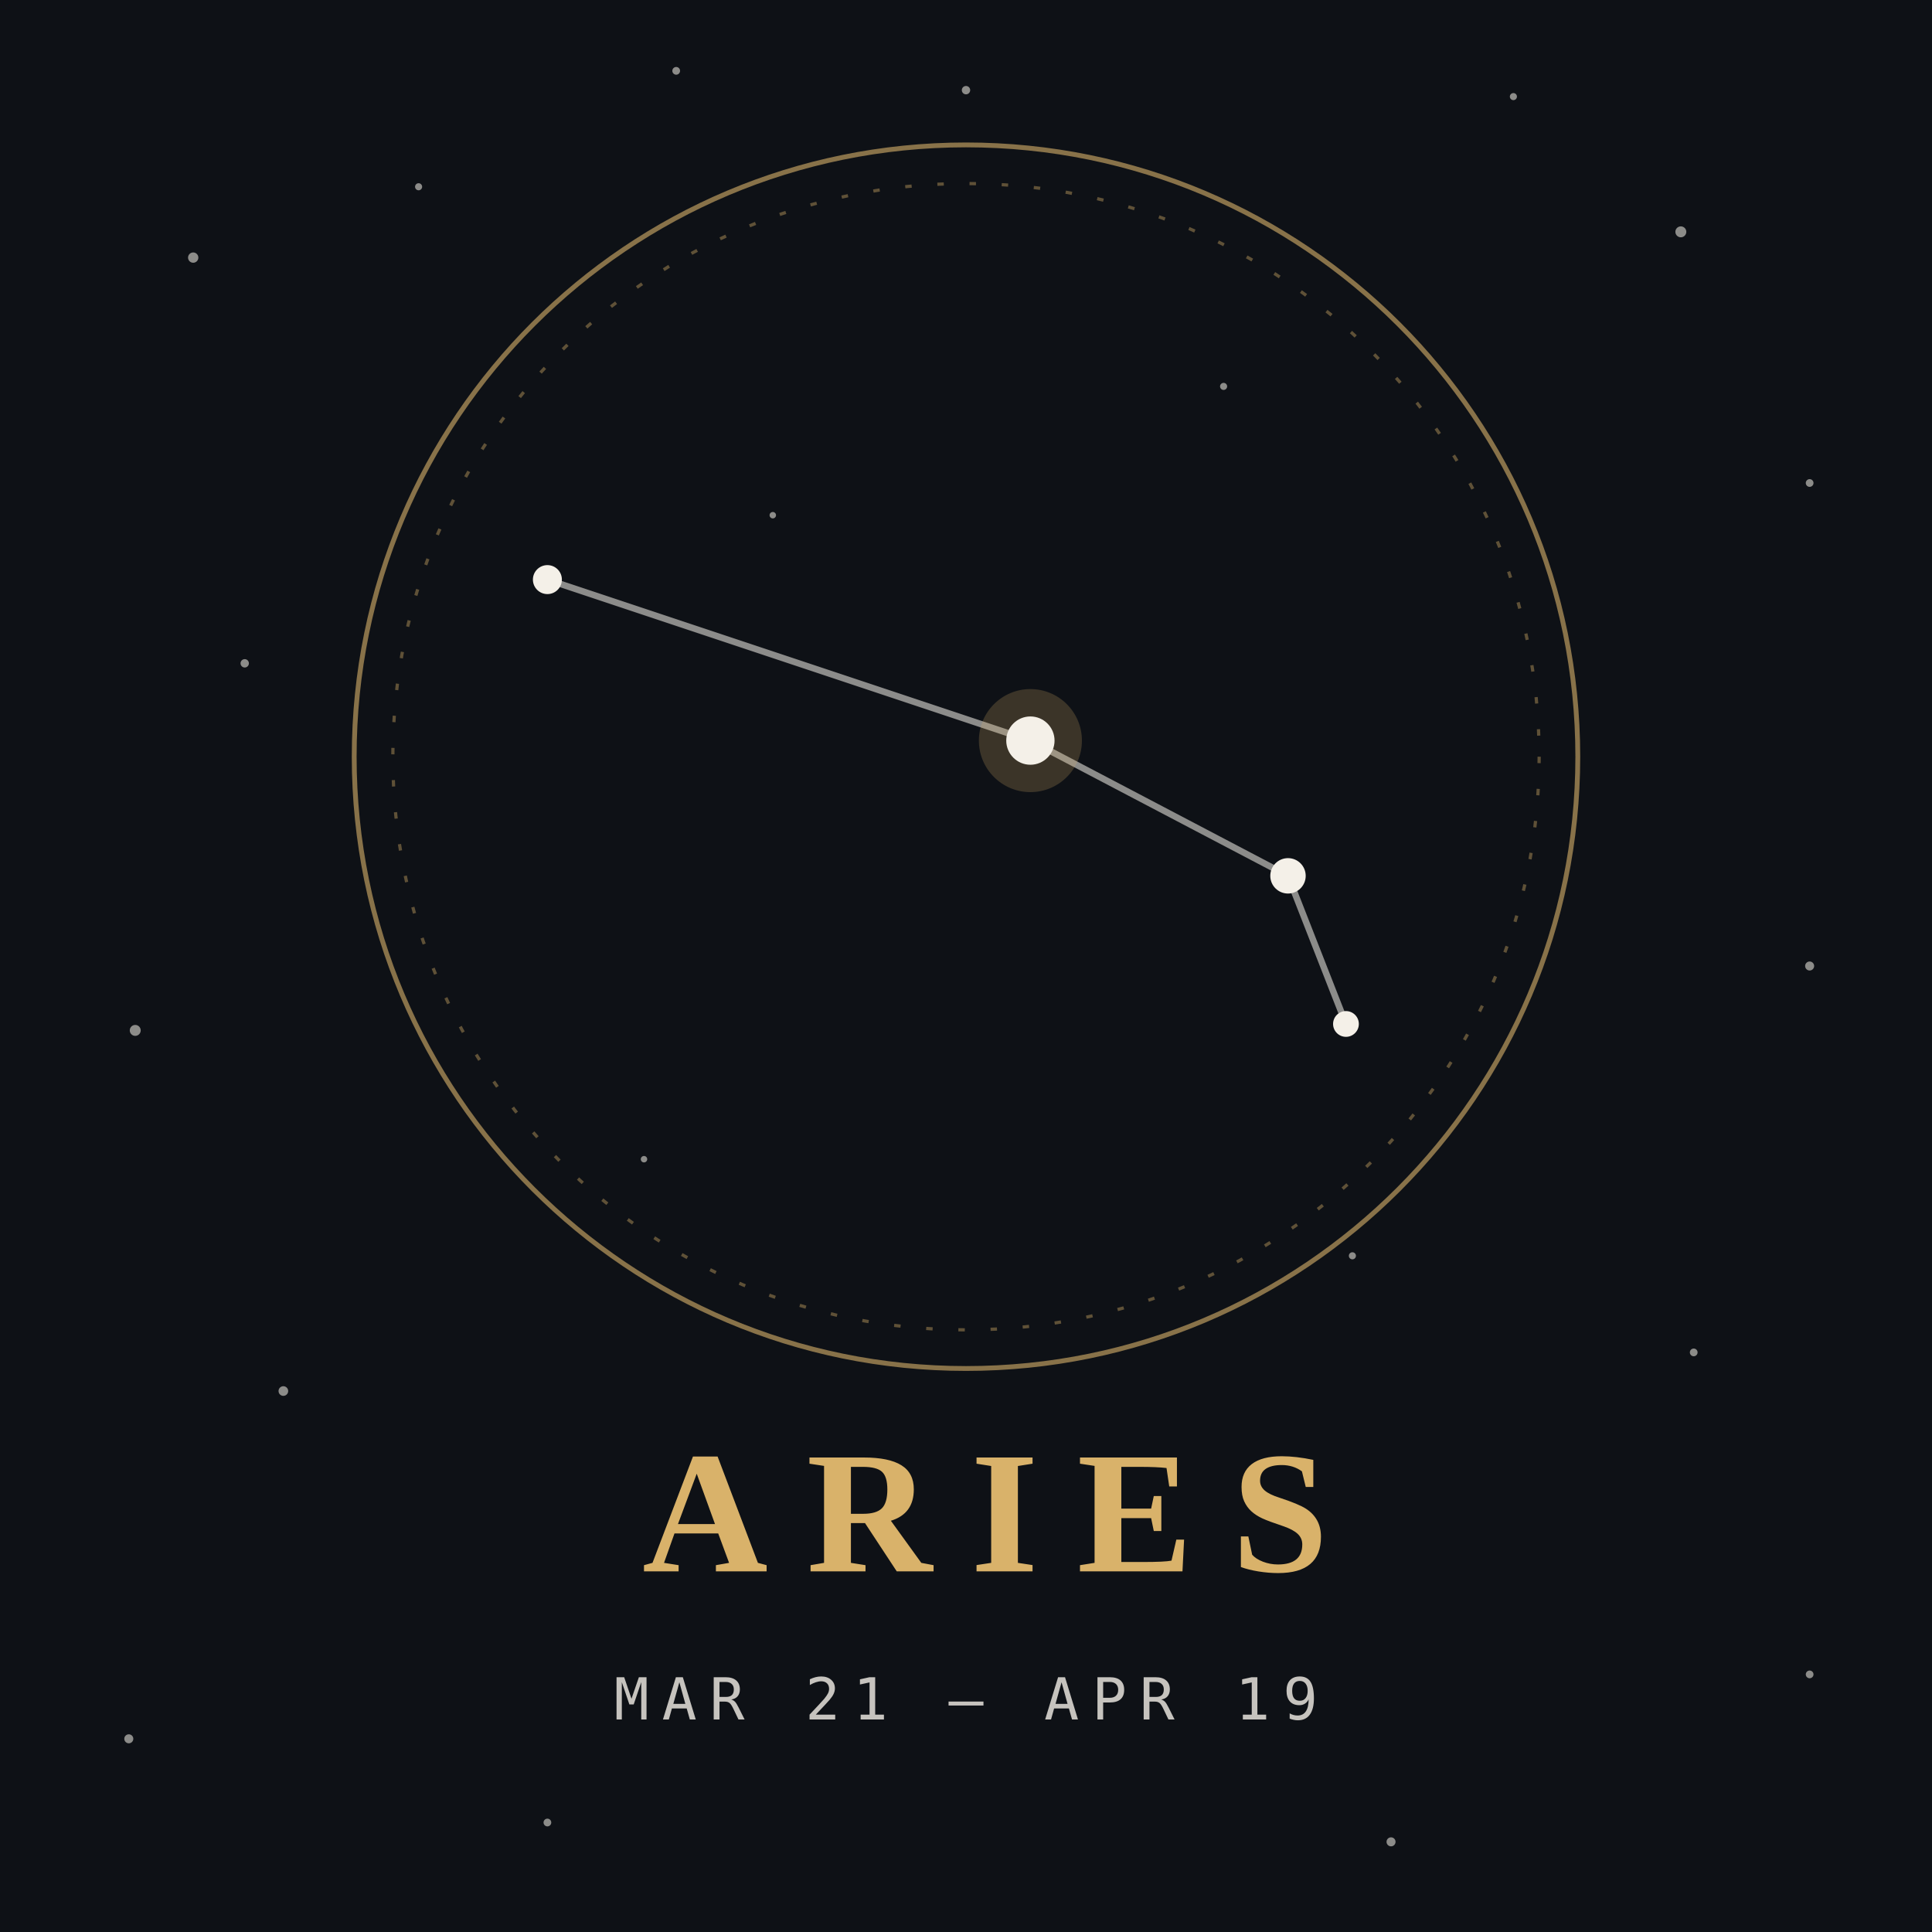
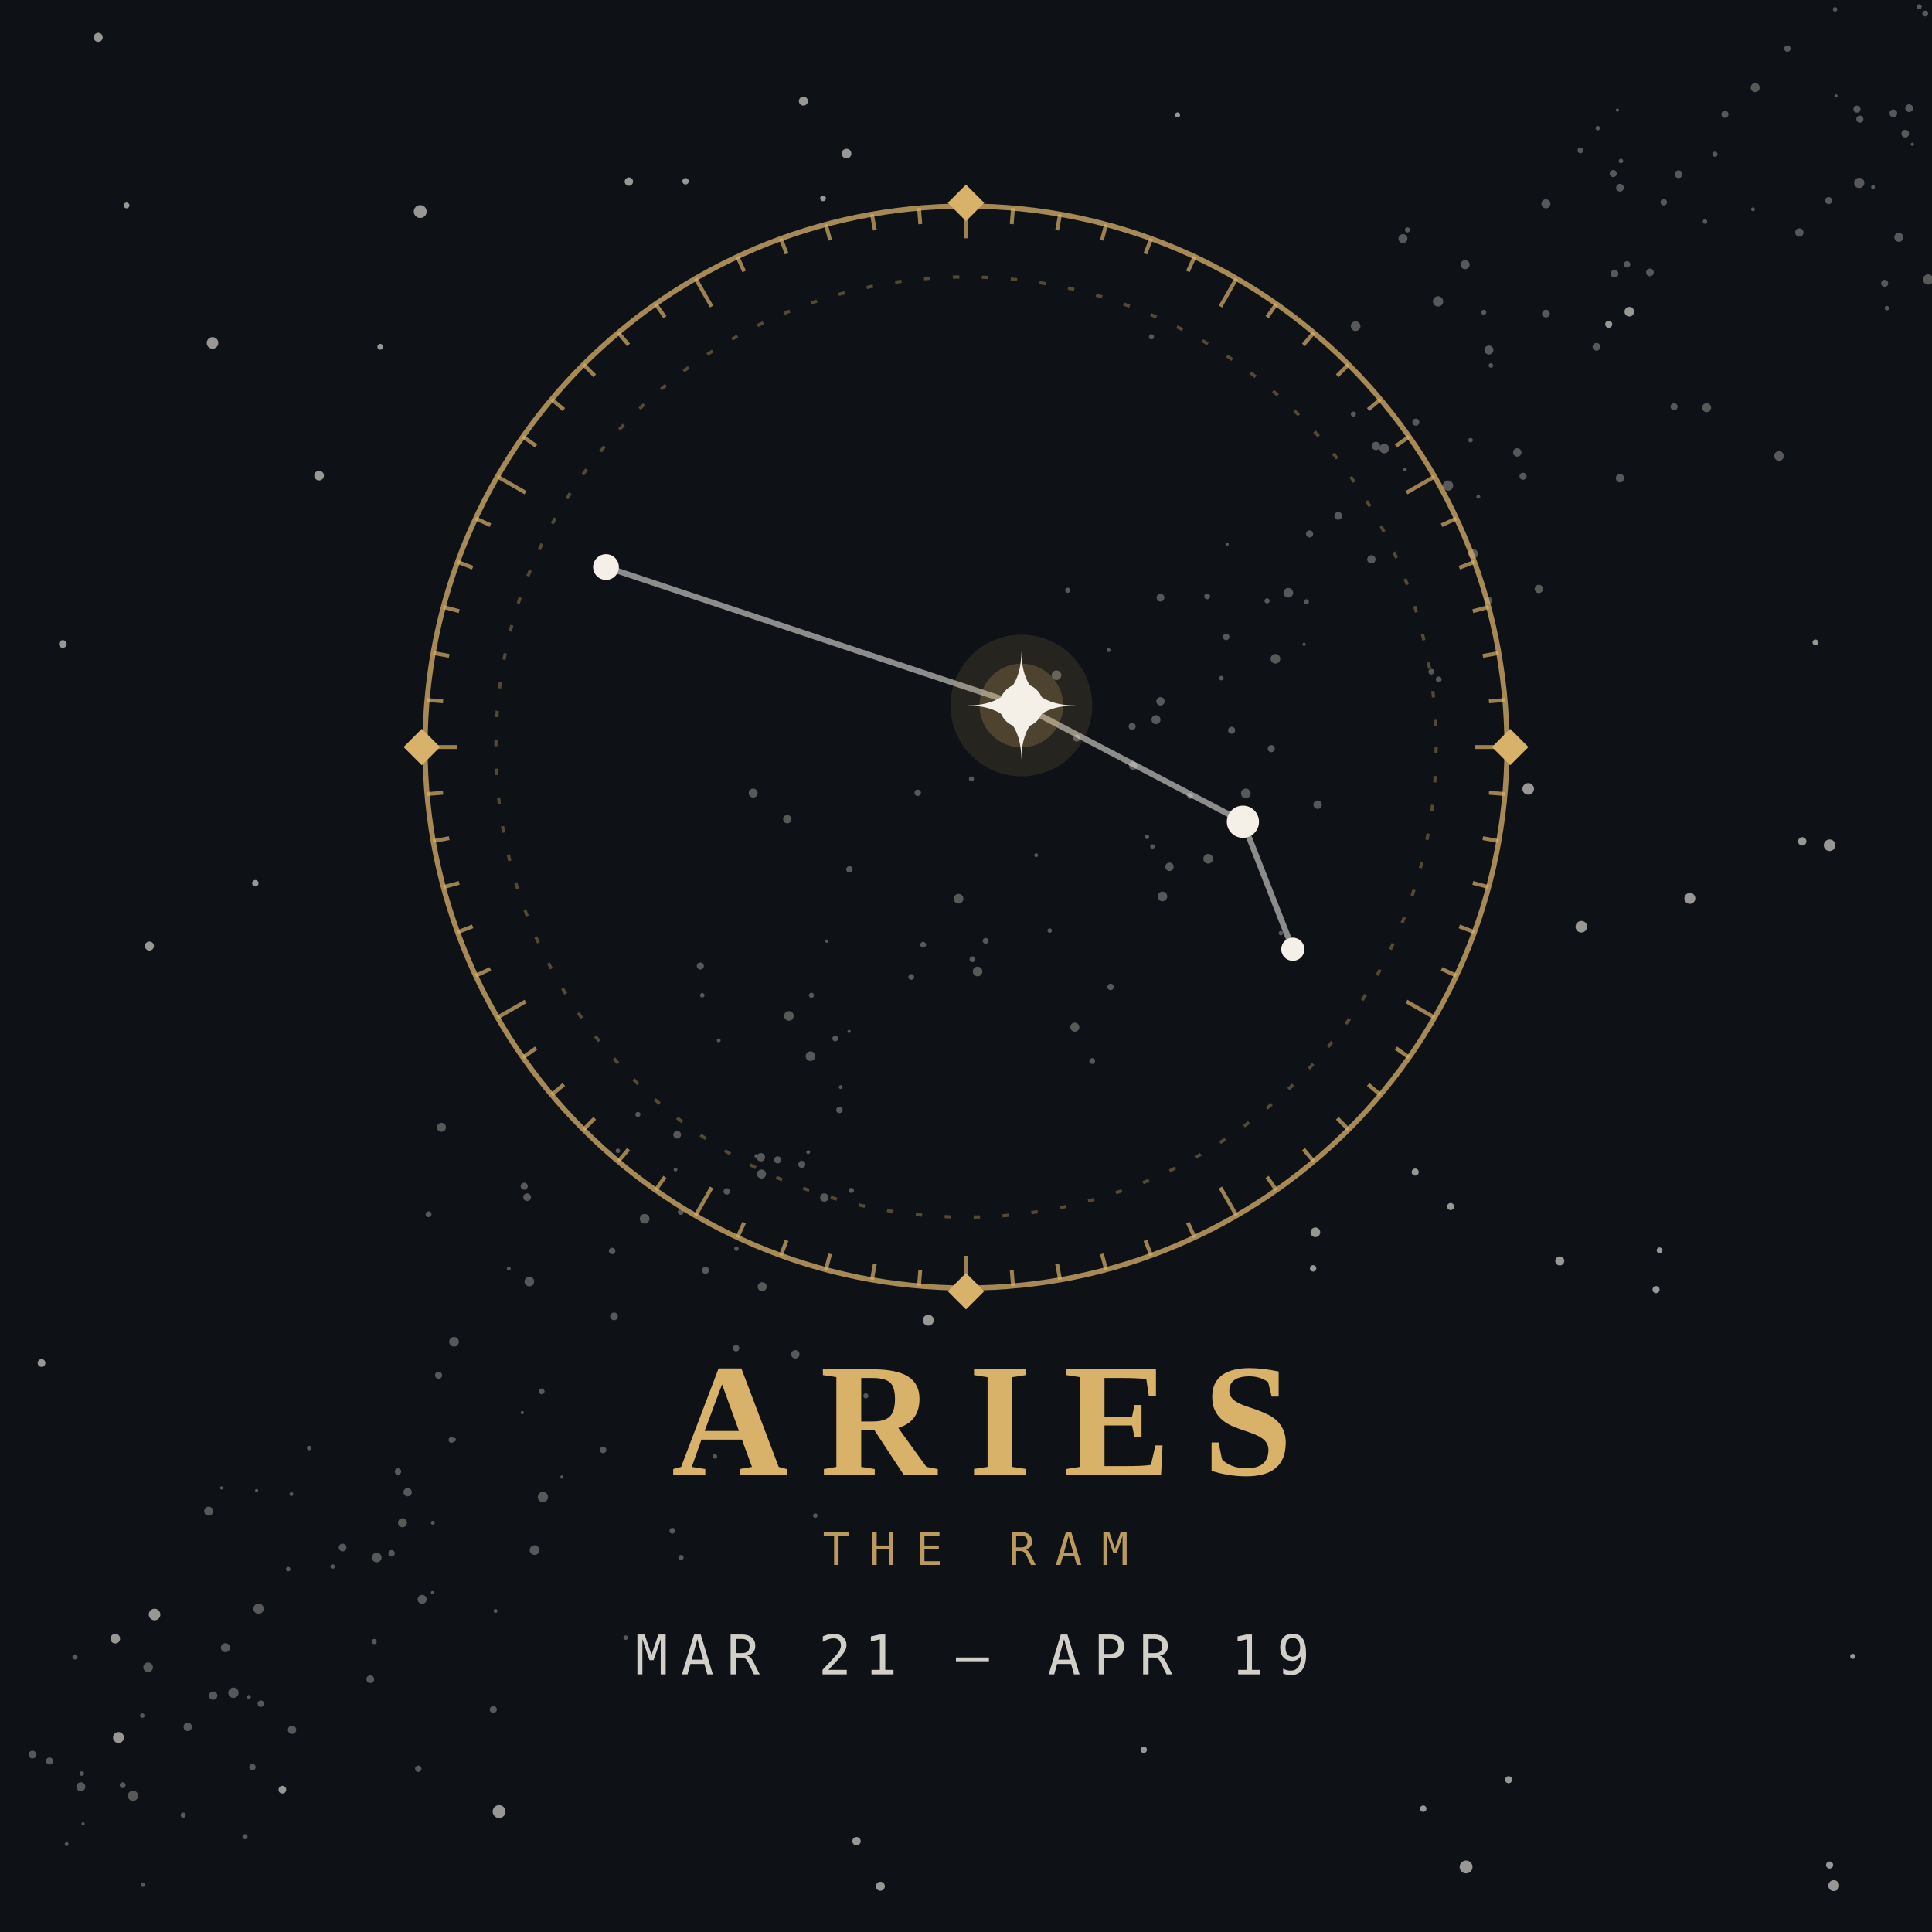
<svg xmlns="http://www.w3.org/2000/svg" viewBox="0 0 600 600">
  <rect width="600" height="600" fill="#0E1116" />
-   <g fill="#F4F0E8" opacity="0.55">
-     <circle cx="60" cy="80" r="1.6" />
-     <circle cx="130" cy="58" r="1.1" />
-     <circle cx="210" cy="22" r="1.2" />
-     <circle cx="300" cy="28" r="1.3" />
-     <circle cx="470" cy="30" r="1.1" />
-     <circle cx="522" cy="72" r="1.7" />
-     <circle cx="562" cy="150" r="1.2" />
-     <circle cx="76" cy="206" r="1.3" />
-     <circle cx="42" cy="320" r="1.7" />
-     <circle cx="562" cy="300" r="1.4" />
-     <circle cx="526" cy="420" r="1.2" />
-     <circle cx="88" cy="432" r="1.5" />
-     <circle cx="40" cy="540" r="1.4" />
-     <circle cx="170" cy="566" r="1.2" />
-     <circle cx="432" cy="572" r="1.4" />
-     <circle cx="562" cy="520" r="1.2" />
-     <circle cx="240" cy="160" r="1" />
-     <circle cx="380" cy="120" r="1.1" />
-     <circle cx="200" cy="360" r="1" />
-     <circle cx="420" cy="390" r="1.1" />
-   </g>
-   <circle cx="300" cy="235" r="190" fill="none" stroke="#D9B26A" stroke-width="1.5" opacity="0.6" />
-   <circle cx="300" cy="235" r="178" fill="none" stroke="#D9B26A" stroke-width="1" opacity="0.4" stroke-dasharray="2 8" />
-   <polyline points="170,180 320,230 400,272 418,318" fill="none" stroke="#F4F0E8" stroke-opacity="0.55" stroke-width="2" />
-   <circle cx="320" cy="230" r="16" fill="#D9B26A" opacity="0.22" />
+   <g fill="#F4F0E8" opacity="0.32">
+     <circle cx="76.1" cy="570.4" r="0.8" />
+     <circle cx="263.8" cy="270.0" r="1.0" />
+     <circle cx="405.0" cy="200.1" r="0.5" />
+     <circle cx="516.7" cy="62.8" r="1.0" />
+     <circle cx="503.1" cy="148.5" r="1.3" />
+     <circle cx="117.0" cy="483.7" r="1.5" />
+     <circle cx="576.7" cy="33.9" r="1.1" />
+     <circle cx="597.9" cy="4.2" r="0.9" />
+     <circle cx="103.3" cy="486.5" r="0.7" />
+     <circle cx="260.7" cy="344.7" r="1.0" />
+     <circle cx="121.6" cy="482.4" r="1.0" />
+     <circle cx="174.5" cy="458.7" r="0.5" />
+     <circle cx="496.2" cy="39.8" r="0.7" />
+     <circle cx="558.8" cy="72.2" r="1.3" />
+     <circle cx="457.5" cy="172.0" r="1.5" />
+     <circle cx="264.4" cy="369.7" r="0.8" />
+     <circle cx="328.1" cy="209.7" r="1.5" />
+     <circle cx="502.3" cy="34.2" r="0.5" />
+     <circle cx="125.0" cy="472.9" r="1.4" />
+     <circle cx="256.0" cy="371.9" r="1.3" />
+     <circle cx="444.5" cy="208.6" r="0.9" />
+     <circle cx="217.5" cy="300.0" r="1.1" />
+     <circle cx="225.7" cy="370.0" r="1.0" />
+     <circle cx="351.6" cy="225.6" r="1.1" />
+     <circle cx="437.1" cy="71.4" r="0.8" />
+     <circle cx="297.7" cy="279.1" r="1.5" />
+     <circle cx="334.4" cy="229.2" r="1.1" />
+     <circle cx="473.0" cy="147.9" r="1.1" />
+     <circle cx="223.2" cy="323.1" r="0.6" />
+     <circle cx="535.7" cy="35.5" r="1.1" />
+     <circle cx="283.0" cy="303.4" r="0.9" />
+     <circle cx="163.7" cy="371.8" r="1.2" />
+     <circle cx="263.7" cy="320.3" r="0.5" />
+     <circle cx="131.1" cy="496.7" r="1.4" />
+     <circle cx="530.0" cy="126.6" r="1.4" />
+     <circle cx="512.4" cy="84.6" r="1.2" />
+     <circle cx="134.4" cy="472.9" r="0.6" />
+     <circle cx="379.3" cy="210.6" r="0.7" />
+     <circle cx="326.0" cy="289.0" r="0.7" />
+     <circle cx="140.2" cy="447.2" r="0.9" />
+     <circle cx="256.8" cy="292.3" r="0.5" />
+     <circle cx="209.8" cy="363.2" r="0.6" />
+     <circle cx="577.6" cy="37.0" r="1.1" />
+     <circle cx="68.8" cy="462.1" r="0.5" />
+     <circle cx="58.3" cy="536.3" r="1.3" />
+     <circle cx="406.7" cy="165.8" r="1.1" />
+     <circle cx="153.2" cy="530.9" r="1.1" />
+     <circle cx="106.4" cy="480.6" r="1.2" />
+     <circle cx="210.3" cy="352.4" r="1.2" />
+     <circle cx="211.5" cy="483.7" r="0.8" />
+     <circle cx="532.6" cy="47.9" r="0.8" />
+     <circle cx="596.0" cy="2.1" r="0.8" />
+     <circle cx="598.8" cy="86.8" r="1.6" />
+     <circle cx="357.9" cy="262.9" r="0.7" />
+     <circle cx="585.3" cy="88.0" r="1.1" />
+     <circle cx="211.4" cy="376.4" r="0.9" />
+     <circle cx="89.5" cy="487.3" r="0.7" />
+     <circle cx="10.1" cy="544.9" r="1.2" />
+     <circle cx="141.0" cy="416.7" r="1.5" />
+     <circle cx="570.2" cy="29.8" r="0.5" />
+     <circle cx="64.8" cy="469.3" r="1.4" />
+     <circle cx="253.2" cy="470.7" r="0.7" />
+     <circle cx="446.8" cy="211.0" r="0.9" />
+     <circle cx="357.6" cy="104.6" r="0.8" />
+     <circle cx="459.1" cy="154.3" r="0.6" />
+     <circle cx="90.7" cy="537.2" r="1.3" />
+     <circle cx="359.0" cy="223.5" r="1.4" />
+     <circle cx="200.2" cy="378.5" r="1.5" />
+     <circle cx="386.9" cy="246.4" r="1.5" />
+     <circle cx="581.7" cy="58.1" r="0.6" />
+     <circle cx="490.8" cy="46.7" r="0.9" />
+     <circle cx="382.5" cy="226.8" r="1.1" />
+     <circle cx="90.5" cy="464.0" r="0.6" />
+     <circle cx="166.0" cy="481.4" r="1.5" />
+     <circle cx="252.0" cy="309.1" r="0.8" />
+     <circle cx="495.8" cy="107.7" r="1.2" />
+     <circle cx="20.7" cy="572.7" r="0.6" />
+     <circle cx="577.4" cy="56.8" r="1.6" />
+     <circle cx="251.0" cy="357.8" r="0.6" />
+     <circle cx="77.3" cy="527.0" r="0.6" />
+     <circle cx="268.9" cy="433.5" r="0.8" />
+     <circle cx="123.6" cy="457.0" r="1.0" />
+     <circle cx="25.8" cy="566.4" r="0.5" />
+     <circle cx="140.4" cy="416.8" r="0.8" />
+     <circle cx="25.4" cy="550.8" r="0.7" />
+     <circle cx="409.2" cy="249.9" r="1.3" />
+     <circle cx="405.7" cy="186.9" r="0.8" />
+     <circle cx="321.8" cy="265.6" r="0.6" />
+     <circle cx="168.6" cy="464.9" r="1.6" />
+     <circle cx="245.0" cy="315.5" r="1.5" />
+     <circle cx="198.1" cy="346.1" r="0.8" />
+     <circle cx="164.4" cy="398.0" r="1.5" />
+     <circle cx="208.8" cy="475.4" r="0.9" />
+     <circle cx="301.7" cy="241.9" r="0.8" />
+     <circle cx="153.9" cy="500.3" r="0.6" />
+     <circle cx="380.8" cy="197.8" r="1.0" />
+     <circle cx="586.0" cy="95.7" r="0.7" />
+     <circle cx="303.6" cy="301.7" r="1.5" />
+     <circle cx="70.0" cy="511.7" r="1.4" />
+     <circle cx="15.4" cy="546.9" r="1.1" />
+     <circle cx="569.9" cy="2.9" r="0.7" />
+     <circle cx="552.5" cy="141.6" r="1.5" />
+     <circle cx="529.5" cy="68.8" r="0.7" />
+     <circle cx="218.1" cy="309.1" r="0.7" />
+     <circle cx="436.3" cy="145.8" r="0.6" />
+     <circle cx="480.1" cy="63.3" r="1.4" />
+     <circle cx="259.4" cy="322.5" r="0.9" />
+     <circle cx="190.7" cy="408.8" r="1.2" />
+     <circle cx="249.0" cy="361.6" r="1.1" />
+     <circle cx="56.9" cy="563.7" r="0.8" />
+     <circle cx="503.1" cy="58.3" r="1.2" />
+     <circle cx="134.3" cy="494.6" r="0.5" />
+     <circle cx="285.0" cy="246.2" r="1.0" />
+     <circle cx="425.9" cy="173.7" r="1.3" />
+     <circle cx="96.0" cy="449.7" r="0.7" />
+     <circle cx="241.5" cy="360.2" r="1.1" />
+     <circle cx="591.7" cy="41.5" r="1.2" />
+     <circle cx="66.2" cy="526.6" r="1.3" />
+     <circle cx="545.1" cy="27.2" r="1.4" />
+     <circle cx="247.0" cy="420.6" r="1.3" />
+     <circle cx="421.0" cy="101.3" r="1.5" />
+     <circle cx="356.2" cy="259.9" r="0.7" />
+     <circle cx="363.2" cy="269.2" r="1.3" />
+     <circle cx="162.8" cy="368.4" r="1.1" />
+     <circle cx="72.5" cy="525.7" r="1.6" />
+     <circle cx="501.4" cy="85.0" r="1.2" />
+     <circle cx="194.3" cy="508.6" r="0.7" />
+     <circle cx="455.0" cy="82.2" r="1.4" />
+     <circle cx="400.1" cy="184.1" r="1.5" />
+     <circle cx="228.7" cy="387.8" r="0.7" />
+     <circle cx="158.0" cy="394.0" r="0.6" />
+     <circle cx="588.0" cy="35.2" r="1.2" />
+     <circle cx="234.9" cy="359.0" r="0.6" />
+     <circle cx="162.2" cy="438.7" r="0.5" />
+     <circle cx="129.9" cy="549.3" r="1.0" />
+     <circle cx="503.4" cy="50.0" r="0.7" />
+     <circle cx="136.2" cy="427.1" r="1.1" />
+     <circle cx="126.6" cy="463.4" r="1.3" />
+     <circle cx="519.9" cy="126.3" r="1.1" />
+     <circle cx="233.9" cy="246.3" r="1.4" />
+     <circle cx="460.8" cy="97.0" r="0.8" />
+     <circle cx="25.1" cy="554.9" r="1.4" />
+     <circle cx="41.3" cy="557.7" r="1.6" />
+     <circle cx="446.6" cy="93.6" r="1.6" />
+     <circle cx="23.3" cy="514.6" r="0.8" />
+     <circle cx="302.0" cy="297.9" r="0.9" />
+     <circle cx="344.9" cy="306.5" r="1.0" />
+     <circle cx="168.2" cy="432.1" r="0.9" />
+     <circle cx="480.1" cy="97.4" r="1.2" />
+     <circle cx="191.9" cy="357.4" r="0.7" />
+     <circle cx="589.7" cy="73.7" r="1.4" />
+     <circle cx="333.8" cy="319.0" r="1.4" />
+     <circle cx="236.3" cy="359.4" r="1.3" />
+     <circle cx="394.8" cy="232.5" r="1.1" />
+     <circle cx="228.6" cy="418.7" r="1.0" />
+     <circle cx="236.5" cy="364.6" r="1.4" />
+     <circle cx="351.9" cy="237.8" r="1.3" />
+     <circle cx="244.5" cy="254.4" r="1.3" />
+     <circle cx="374.9" cy="185.2" r="0.9" />
+     <circle cx="360.4" cy="185.6" r="1.2" />
+     <circle cx="435.7" cy="74.1" r="1.4" />
+     <circle cx="360.4" cy="217.8" r="1.3" />
+     <circle cx="567.9" cy="62.3" r="1.1" />
+     <circle cx="78.4" cy="548.8" r="1.0" />
+     <circle cx="306.1" cy="292.2" r="0.9" />
+     <circle cx="381.1" cy="169.0" r="0.5" />
+     <circle cx="339.2" cy="329.5" r="0.9" />
+     <circle cx="415.6" cy="160.2" r="1.2" />
+     <circle cx="116.2" cy="509.8" r="0.8" />
+     <circle cx="501.0" cy="53.9" r="1.1" />
+     <circle cx="456.7" cy="136.7" r="0.7" />
+     <circle cx="393.5" cy="186.6" r="0.8" />
+     <circle cx="331.6" cy="183.3" r="0.8" />
+     <circle cx="361.0" cy="278.4" r="1.5" />
+     <circle cx="222.0" cy="452.3" r="0.7" />
+     <circle cx="555.1" cy="15.1" r="1.0" />
+     <circle cx="462.4" cy="108.7" r="1.4" />
+     <circle cx="80.3" cy="499.6" r="1.6" />
+     <circle cx="251.7" cy="328.0" r="1.5" />
+     <circle cx="439.7" cy="131.1" r="1.1" />
+     <circle cx="44.2" cy="532.8" r="0.7" />
+     <circle cx="420.3" cy="128.6" r="0.8" />
+     <circle cx="477.9" cy="182.9" r="1.3" />
+     <circle cx="187.3" cy="450.3" r="1.0" />
+     <circle cx="44.4" cy="585.3" r="0.7" />
+     <circle cx="79.7" cy="462.9" r="0.5" />
+     <circle cx="462.2" cy="186.5" r="1.2" />
+     <circle cx="137.1" cy="350.1" r="1.4" />
+     <circle cx="38.1" cy="554.4" r="0.9" />
+     <circle cx="286.7" cy="293.4" r="0.9" />
+     <circle cx="81.0" cy="529.1" r="1.0" />
+     <circle cx="397.8" cy="289.8" r="0.7" />
+     <circle cx="429.9" cy="139.3" r="1.5" />
+     <circle cx="133.1" cy="377.1" r="0.9" />
+     <circle cx="375.2" cy="266.7" r="1.5" />
+     <circle cx="463.0" cy="113.5" r="0.7" />
+     <circle cx="592.9" cy="33.6" r="1.2" />
+     <circle cx="236.7" cy="399.6" r="1.4" />
+     <circle cx="593.9" cy="44.8" r="0.5" />
+     <circle cx="141.0" cy="447.1" r="0.6" />
+     <circle cx="471.2" cy="140.5" r="1.3" />
+     <circle cx="521.3" cy="54.1" r="1.2" />
+     <circle cx="396.1" cy="204.6" r="1.5" />
+     <circle cx="369.6" cy="247.2" r="0.9" />
+     <circle cx="344.3" cy="201.9" r="0.6" />
+     <circle cx="190.1" cy="388.5" r="1.0" />
+     <circle cx="115.0" cy="521.5" r="1.2" />
+     <circle cx="427.3" cy="138.5" r="1.3" />
+     <circle cx="449.7" cy="150.8" r="1.6" />
+     <circle cx="46.0" cy="517.8" r="1.5" />
+     <circle cx="544.4" cy="65.0" r="0.6" />
+     <circle cx="505.3" cy="82.1" r="1.0" />
+     <circle cx="219.1" cy="394.5" r="1.1" />
+     <circle cx="261.1" cy="337.6" r="0.6" />
+   </g>
+   <g fill="#F4F0E8" opacity="0.6">
+     <circle cx="155.0" cy="562.6" r="2.0" />
+     <circle cx="35.8" cy="508.9" r="1.5" />
+     <circle cx="407.8" cy="393.9" r="1.0" />
+     <circle cx="455.3" cy="579.8" r="2.0" />
+     <circle cx="365.7" cy="35.7" r="0.8" />
+     <circle cx="87.7" cy="555.8" r="1.2" />
+     <circle cx="262.9" cy="47.7" r="1.5" />
+     <circle cx="499.6" cy="100.7" r="1.1" />
+     <circle cx="249.5" cy="31.4" r="1.4" />
+     <circle cx="484.4" cy="391.6" r="1.4" />
+     <circle cx="506.0" cy="96.8" r="1.5" />
+     <circle cx="66.0" cy="106.5" r="1.8" />
+     <circle cx="559.7" cy="261.3" r="1.3" />
+     <circle cx="79.3" cy="274.3" r="1.0" />
+     <circle cx="12.9" cy="423.3" r="1.2" />
+     <circle cx="195.3" cy="56.4" r="1.3" />
+     <circle cx="514.3" cy="400.5" r="1.1" />
+     <circle cx="46.4" cy="293.8" r="1.4" />
+     <circle cx="266.0" cy="571.8" r="1.3" />
+     <circle cx="30.5" cy="11.6" r="1.4" />
+     <circle cx="39.3" cy="63.8" r="0.9" />
+     <circle cx="273.4" cy="585.8" r="1.4" />
+     <circle cx="99.1" cy="147.7" r="1.5" />
+     <circle cx="408.5" cy="382.7" r="1.5" />
+     <circle cx="491.1" cy="287.8" r="1.8" />
+     <circle cx="568.2" cy="262.5" r="1.8" />
+     <circle cx="36.8" cy="539.6" r="1.7" />
+     <circle cx="568.2" cy="579.2" r="1.1" />
+     <circle cx="355.2" cy="543.4" r="1.0" />
+     <circle cx="212.9" cy="56.3" r="1.0" />
+     <circle cx="130.5" cy="65.7" r="2.0" />
+     <circle cx="524.8" cy="279.0" r="1.7" />
+     <circle cx="515.4" cy="388.3" r="0.9" />
+     <circle cx="255.6" cy="61.6" r="0.9" />
+     <circle cx="450.5" cy="374.7" r="1.1" />
+     <circle cx="288.3" cy="410.0" r="1.7" />
+     <circle cx="474.6" cy="245.0" r="1.8" />
+     <circle cx="569.5" cy="585.6" r="1.7" />
+     <circle cx="48.0" cy="501.4" r="1.8" />
+     <circle cx="19.5" cy="200.0" r="1.2" />
+     <circle cx="439.5" cy="364.0" r="1.1" />
+     <circle cx="118.1" cy="107.7" r="0.9" />
+     <circle cx="468.5" cy="552.7" r="1.1" />
+     <circle cx="442.0" cy="561.7" r="1.0" />
+     <circle cx="575.4" cy="514.4" r="0.8" />
+     <circle cx="563.8" cy="199.5" r="0.9" />
+   </g>
+   <circle cx="300" cy="232" r="168" fill="none" stroke="#D9B26A" stroke-width="1.6" opacity="0.75" />
+   <circle cx="300" cy="232" r="146" fill="none" stroke="#D9B26A" stroke-width="1" opacity="0.35" stroke-dasharray="2 7" />
+   <g stroke="#D9B26A" stroke-width="1.2" opacity="0.7">
+     <line x1="468.0" y1="232.0" x2="458.0" y2="232.0" />
+     <line x1="467.4" y1="246.6" x2="462.4" y2="246.2" />
+     <line x1="465.4" y1="261.2" x2="460.5" y2="260.3" />
+     <line x1="462.3" y1="275.5" x2="457.4" y2="274.2" />
+     <line x1="457.9" y1="289.5" x2="453.2" y2="287.7" />
+     <line x1="452.3" y1="303.0" x2="447.7" y2="300.9" />
+     <line x1="445.5" y1="316.0" x2="436.8" y2="311.0" />
+     <line x1="437.6" y1="328.4" x2="433.5" y2="325.5" />
+     <line x1="428.7" y1="340.0" x2="424.9" y2="336.8" />
+     <line x1="418.8" y1="350.8" x2="415.3" y2="347.3" />
+     <line x1="408.0" y1="360.7" x2="404.8" y2="356.9" />
+     <line x1="396.4" y1="369.6" x2="393.5" y2="365.5" />
+     <line x1="384.0" y1="377.5" x2="379.0" y2="368.8" />
+     <line x1="371.0" y1="384.3" x2="368.9" y2="379.7" />
+     <line x1="357.5" y1="389.9" x2="355.7" y2="385.2" />
+     <line x1="343.5" y1="394.3" x2="342.2" y2="389.4" />
+     <line x1="329.2" y1="397.4" x2="328.3" y2="392.5" />
+     <line x1="314.6" y1="399.4" x2="314.2" y2="394.4" />
+     <line x1="300.0" y1="400.0" x2="300.0" y2="390.0" />
+     <line x1="285.4" y1="399.4" x2="285.8" y2="394.4" />
+     <line x1="270.8" y1="397.4" x2="271.7" y2="392.5" />
+     <line x1="256.5" y1="394.3" x2="257.8" y2="389.4" />
+     <line x1="242.5" y1="389.9" x2="244.3" y2="385.2" />
+     <line x1="229.0" y1="384.3" x2="231.1" y2="379.7" />
+     <line x1="216.0" y1="377.5" x2="221.0" y2="368.8" />
+     <line x1="203.6" y1="369.6" x2="206.5" y2="365.5" />
+     <line x1="192.0" y1="360.7" x2="195.2" y2="356.9" />
+     <line x1="181.2" y1="350.8" x2="184.7" y2="347.3" />
+     <line x1="171.3" y1="340.0" x2="175.1" y2="336.8" />
+     <line x1="162.4" y1="328.4" x2="166.5" y2="325.5" />
+     <line x1="154.5" y1="316.0" x2="163.2" y2="311.0" />
+     <line x1="147.7" y1="303.0" x2="152.3" y2="300.9" />
+     <line x1="142.1" y1="289.5" x2="146.8" y2="287.7" />
+     <line x1="137.7" y1="275.5" x2="142.6" y2="274.2" />
+     <line x1="134.6" y1="261.2" x2="139.5" y2="260.3" />
+     <line x1="132.6" y1="246.6" x2="137.6" y2="246.2" />
+     <line x1="132.0" y1="232.0" x2="142.0" y2="232.0" />
+     <line x1="132.6" y1="217.4" x2="137.6" y2="217.8" />
+     <line x1="134.6" y1="202.8" x2="139.5" y2="203.7" />
+     <line x1="137.7" y1="188.5" x2="142.6" y2="189.8" />
+     <line x1="142.1" y1="174.5" x2="146.8" y2="176.3" />
+     <line x1="147.7" y1="161.0" x2="152.3" y2="163.1" />
+     <line x1="154.5" y1="148.0" x2="163.2" y2="153.0" />
+     <line x1="162.4" y1="135.6" x2="166.5" y2="138.5" />
+     <line x1="171.3" y1="124.0" x2="175.1" y2="127.2" />
+     <line x1="181.2" y1="113.2" x2="184.7" y2="116.7" />
+     <line x1="192.0" y1="103.3" x2="195.2" y2="107.1" />
+     <line x1="203.6" y1="94.4" x2="206.5" y2="98.5" />
+     <line x1="216.0" y1="86.5" x2="221.0" y2="95.2" />
+     <line x1="229.0" y1="79.7" x2="231.1" y2="84.3" />
+     <line x1="242.5" y1="74.1" x2="244.3" y2="78.8" />
+     <line x1="256.5" y1="69.7" x2="257.8" y2="74.6" />
+     <line x1="270.8" y1="66.6" x2="271.7" y2="71.5" />
+     <line x1="285.4" y1="64.6" x2="285.8" y2="69.6" />
+     <line x1="300.0" y1="64.0" x2="300.0" y2="74.0" />
+     <line x1="314.6" y1="64.6" x2="314.2" y2="69.6" />
+     <line x1="329.2" y1="66.6" x2="328.3" y2="71.5" />
+     <line x1="343.5" y1="69.7" x2="342.2" y2="74.6" />
+     <line x1="357.5" y1="74.1" x2="355.7" y2="78.8" />
+     <line x1="371.0" y1="79.7" x2="368.9" y2="84.3" />
+     <line x1="384.0" y1="86.5" x2="379.0" y2="95.2" />
+     <line x1="396.4" y1="94.4" x2="393.5" y2="98.5" />
+     <line x1="408.0" y1="103.3" x2="404.8" y2="107.1" />
+     <line x1="418.8" y1="113.2" x2="415.3" y2="116.7" />
+     <line x1="428.7" y1="124.0" x2="424.9" y2="127.2" />
+     <line x1="437.6" y1="135.6" x2="433.5" y2="138.5" />
+     <line x1="445.5" y1="148.0" x2="436.8" y2="153.0" />
+     <line x1="452.3" y1="161.0" x2="447.7" y2="163.1" />
+     <line x1="457.9" y1="174.5" x2="453.2" y2="176.3" />
+     <line x1="462.3" y1="188.5" x2="457.4" y2="189.8" />
+     <line x1="465.4" y1="202.8" x2="460.5" y2="203.7" />
+     <line x1="467.4" y1="217.4" x2="462.4" y2="217.8" />
+   </g>
+   <rect x="465.0" y="228.0" width="8" height="8" transform="rotate(45 469.0 232.0)" fill="#D9B26A" />
+   <rect x="296.0" y="397.0" width="8" height="8" transform="rotate(45 300.0 401.0)" fill="#D9B26A" />
+   <rect x="127.0" y="228.0" width="8" height="8" transform="rotate(45 131.0 232.0)" fill="#D9B26A" />
+   <rect x="296.0" y="59.0" width="8" height="8" transform="rotate(45 300.0 63.0)" fill="#D9B26A" />
+   <g fill="none" stroke="#F4F0E8" stroke-opacity="0.55" stroke-width="1.8" stroke-linejoin="round">
+     <polyline points="188.2,176.1 317.2,219.1 386.0,255.2 401.5,294.8" />
+   </g>
+   <circle cx="317.2" cy="219.1" r="22" fill="#D9B26A" opacity="0.12" />
+   <circle cx="317.2" cy="219.1" r="13" fill="#D9B26A" opacity="0.22" />
  <g fill="#F4F0E8">
-     <circle cx="170" cy="180" r="4.5" />
-     <circle cx="320" cy="230" r="7.5" />
-     <circle cx="400" cy="272" r="5.5" />
-     <circle cx="418" cy="318" r="4" />
-   </g>
-   <text x="306" y="488" text-anchor="middle" font-family="Cinzel, 'Times New Roman', serif" font-weight="600" font-size="54" letter-spacing="12" fill="#D9B26A">ARIES</text>
-   <text x="300" y="534" text-anchor="middle" font-family="'DM Mono', monospace" font-weight="500" font-size="18" letter-spacing="4" fill="#F4F0E8" opacity="0.8">MAR 21 – APR 19</text>
+     <circle cx="188.2" cy="176.1" r="4.0" />
+     <circle cx="317.2" cy="219.1" r="6.8" />
+     <circle cx="386.0" cy="255.2" r="5.0" />
+     <circle cx="401.5" cy="294.8" r="3.6" />
+   </g>
+   <path d="M 317.2 202.1 Q 317.2 219.1 334.2 219.1 Q 317.2 219.1 317.2 236.1 Q 317.2 219.1 300.2 219.1 Q 317.2 219.1 317.2 202.1 Z" fill="#F4F0E8" />
+   <text x="305" y="458" text-anchor="middle" font-family="Cinzel, 'Times New Roman', serif" font-weight="600" font-size="50" letter-spacing="10" fill="#D9B26A">ARIES</text>
+   <text x="303" y="486" text-anchor="middle" font-family="'DM Mono', ui-monospace, monospace" font-weight="500" font-size="14" letter-spacing="6" fill="#D9B26A" opacity="0.85">THE RAM</text>
+   <text x="302" y="520" text-anchor="middle" font-family="'DM Mono', ui-monospace, monospace" font-weight="500" font-size="17" letter-spacing="4" fill="#F4F0E8" opacity="0.85">MAR 21 – APR 19</text>
</svg>
